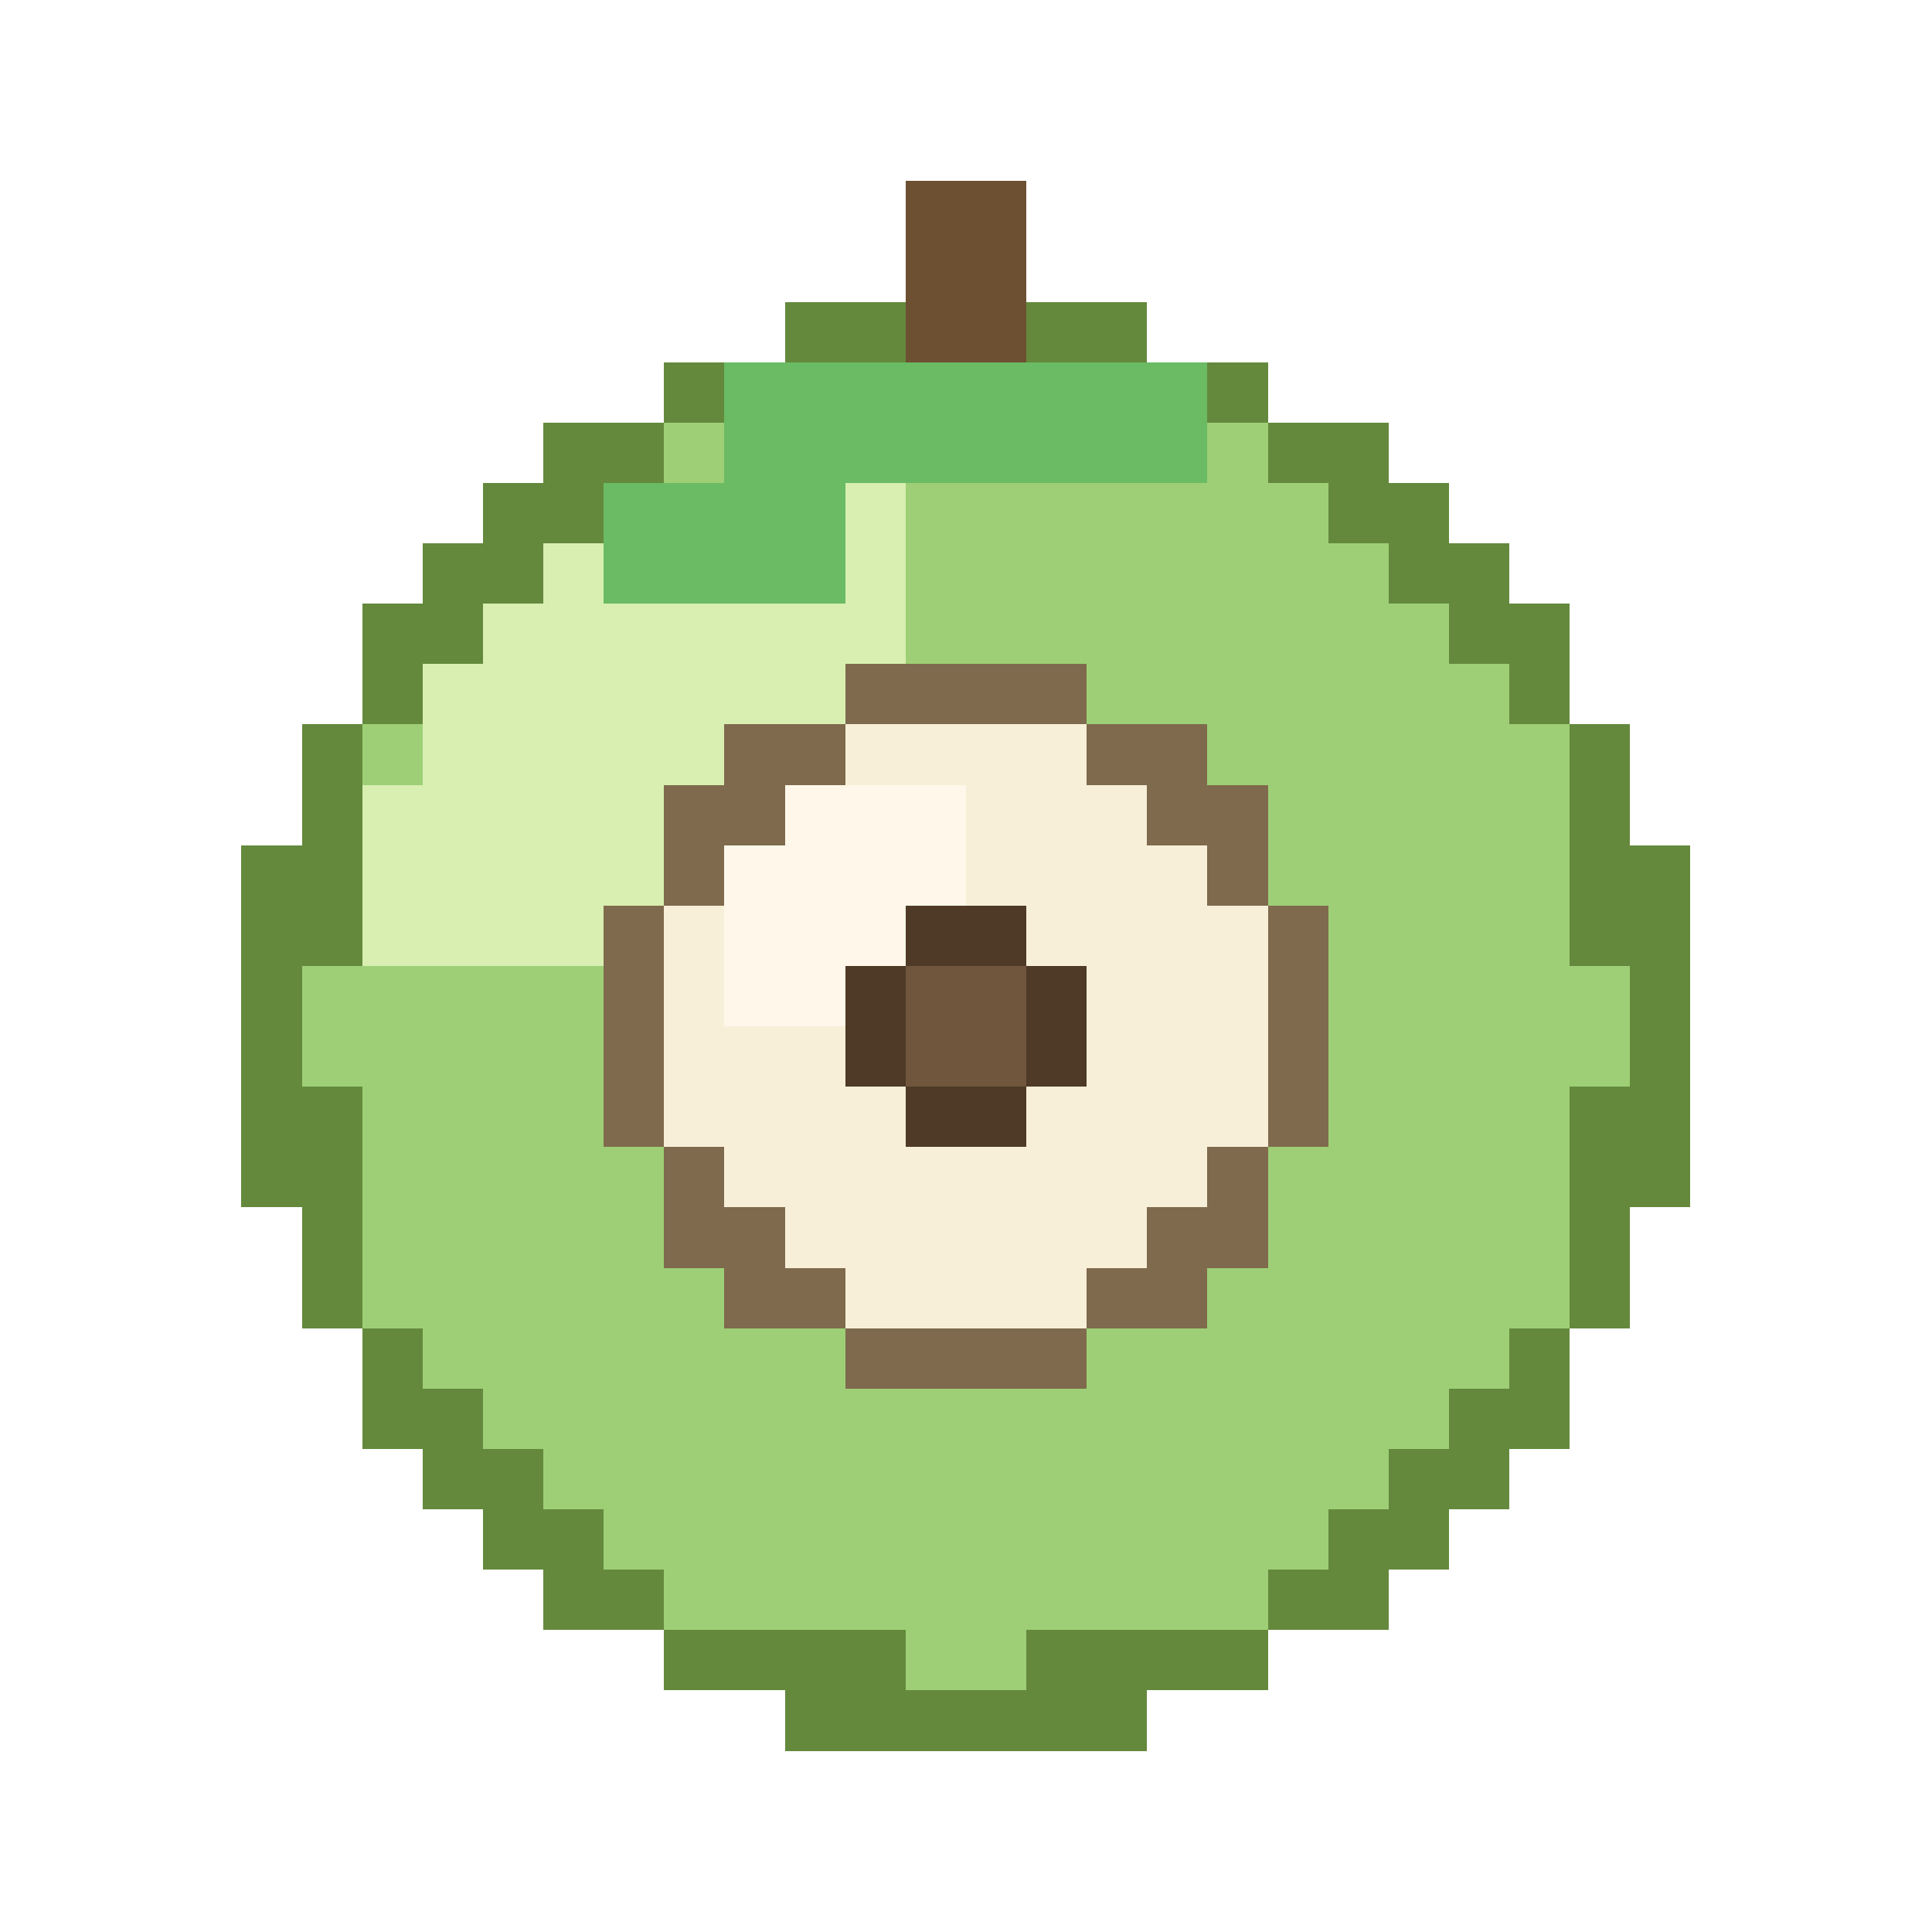
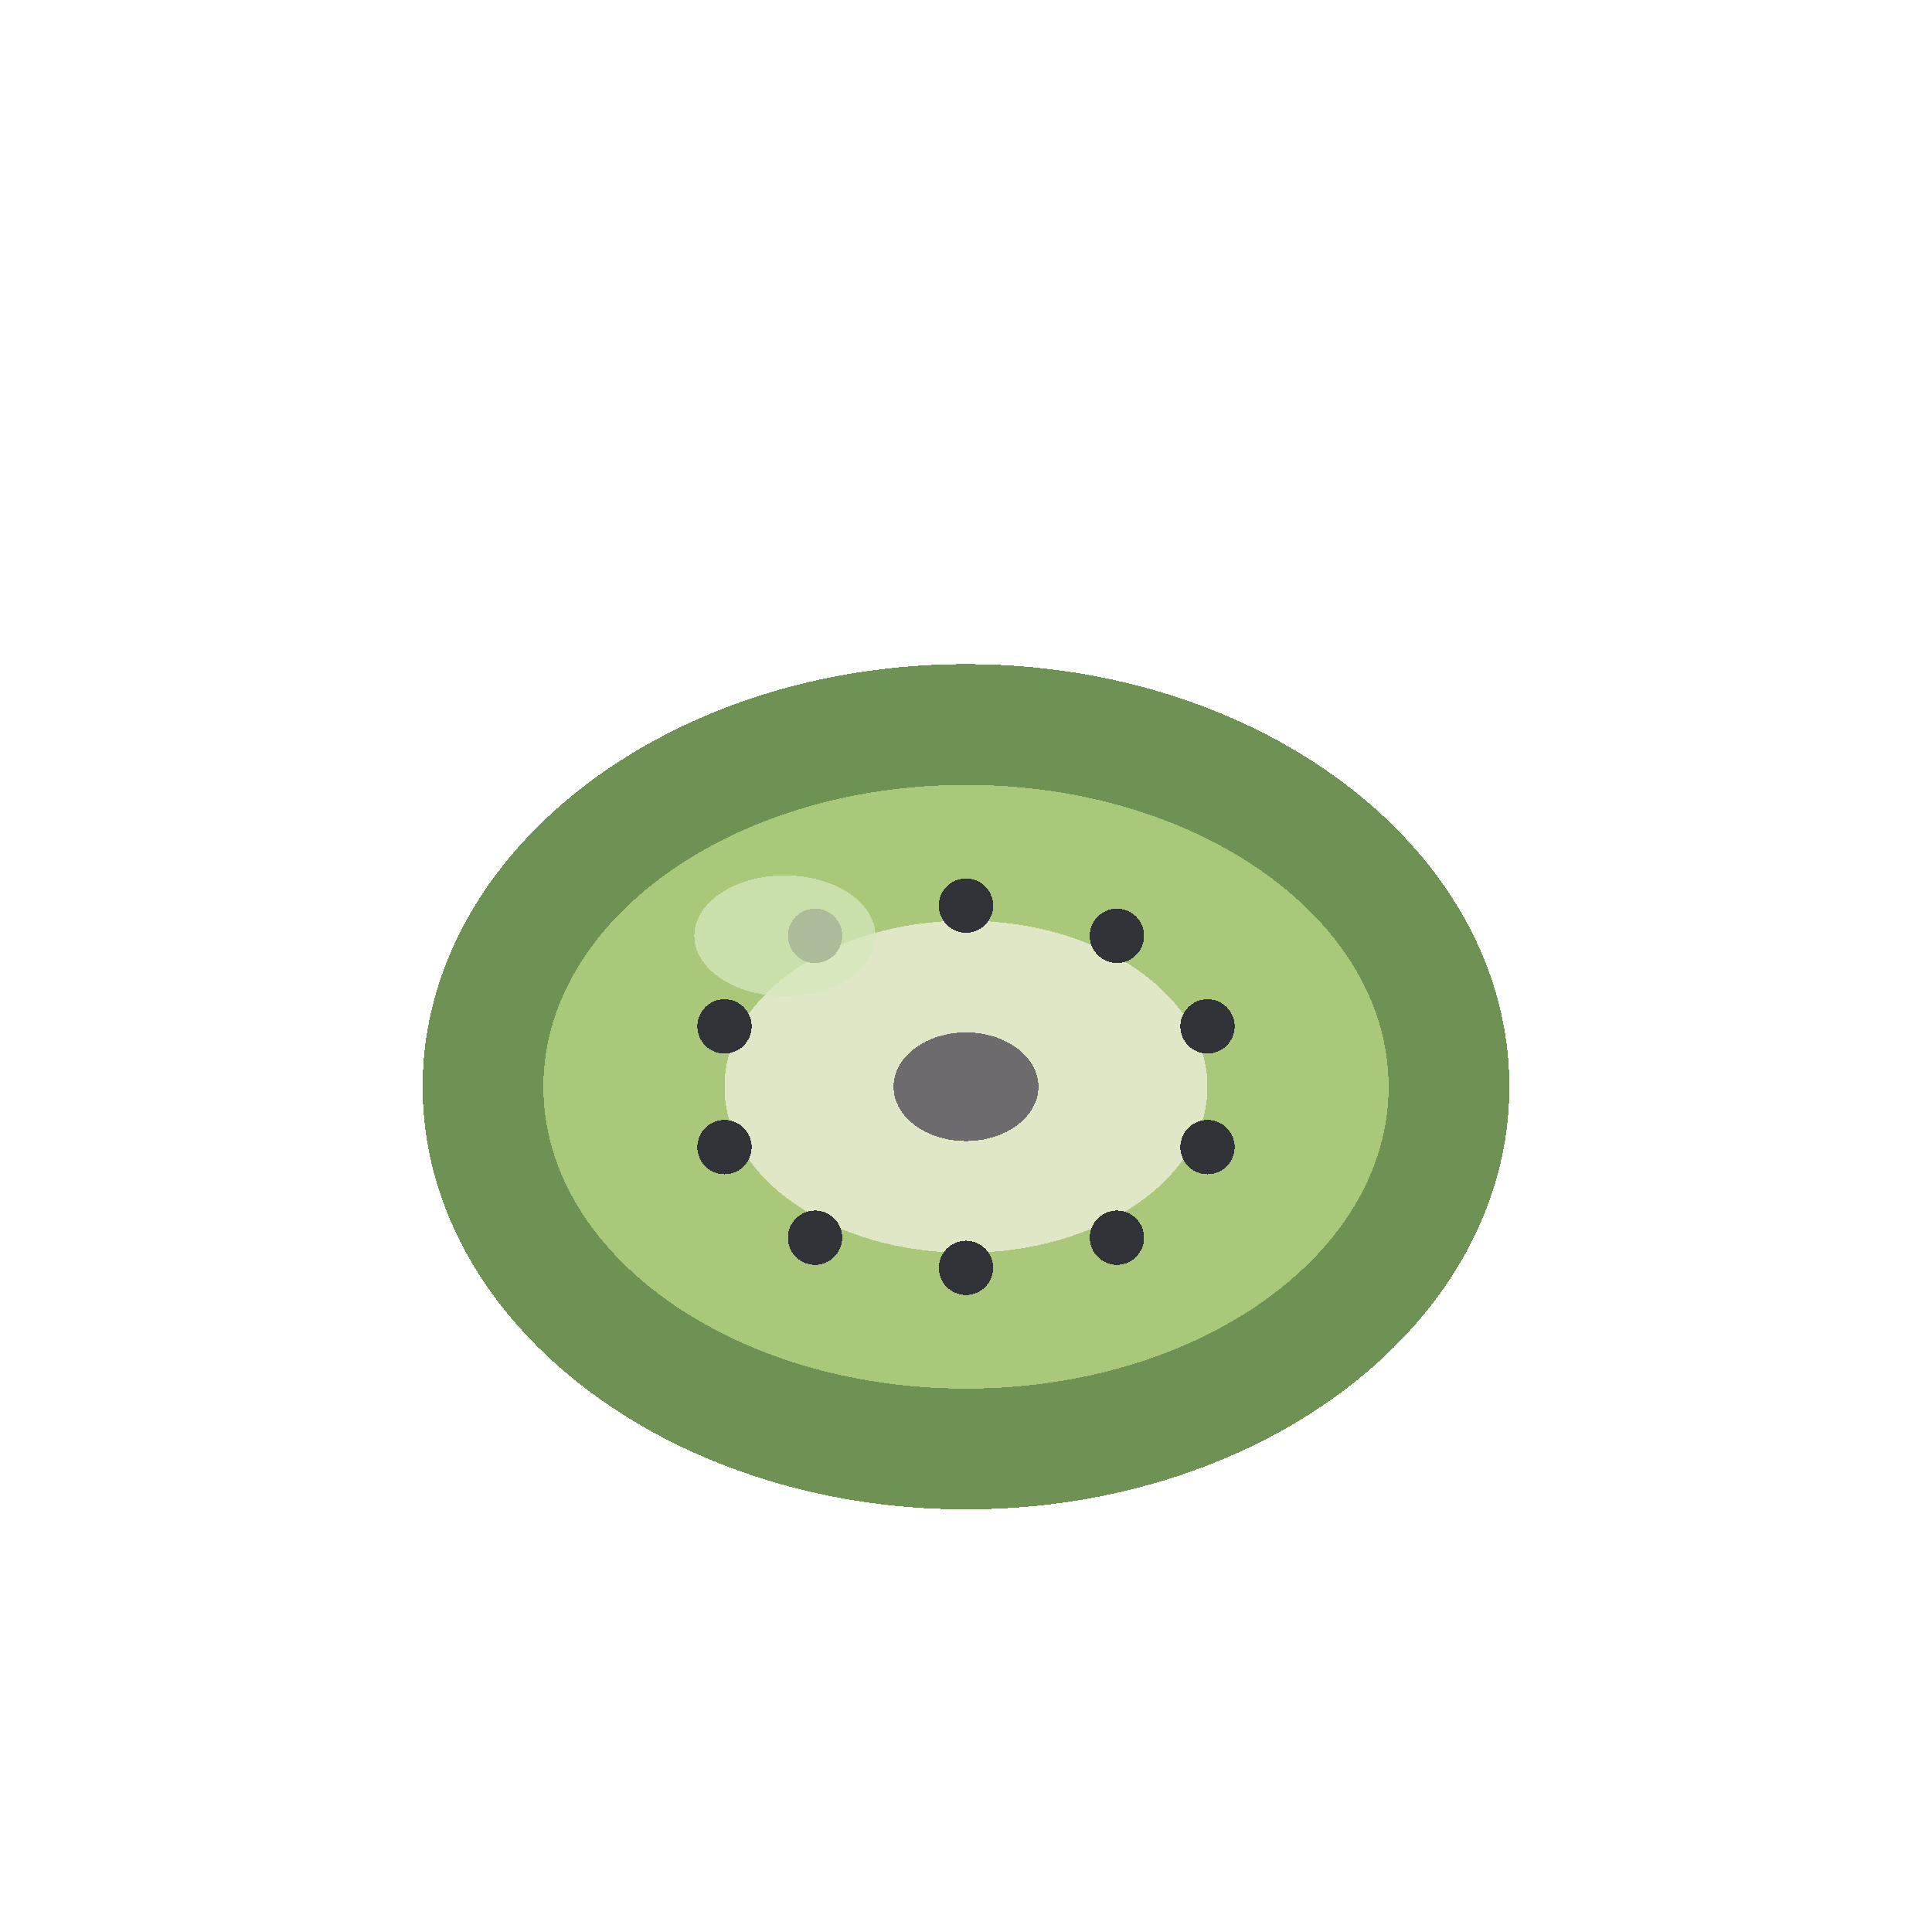
- <svg xmlns="http://www.w3.org/2000/svg" viewBox="0 0 64 64" shape-rendering="crispEdges" role="img">
-   <rect x="0" y="0" width="64" height="64" fill="transparent" />
-   <rect x="26" y="10" width="2" height="2" fill="#64893c" />
-   <rect x="28" y="10" width="2" height="2" fill="#64893c" />
-   <rect x="30" y="10" width="2" height="2" fill="#64893c" />
-   <rect x="32" y="10" width="2" height="2" fill="#64893c" />
-   <rect x="34" y="10" width="2" height="2" fill="#64893c" />
-   <rect x="36" y="10" width="2" height="2" fill="#64893c" />
-   <rect x="22" y="12" width="2" height="2" fill="#64893c" />
-   <rect x="24" y="12" width="2" height="2" fill="#64893c" />
-   <rect x="26" y="12" width="2" height="2" fill="#64893c" />
-   <rect x="28" y="12" width="2" height="2" fill="#64893c" />
-   <rect x="30" y="12" width="2" height="2" fill="#9ecf76" />
-   <rect x="32" y="12" width="2" height="2" fill="#9ecf76" />
-   <rect x="34" y="12" width="2" height="2" fill="#64893c" />
-   <rect x="36" y="12" width="2" height="2" fill="#64893c" />
-   <rect x="38" y="12" width="2" height="2" fill="#64893c" />
-   <rect x="40" y="12" width="2" height="2" fill="#64893c" />
-   <rect x="18" y="14" width="2" height="2" fill="#64893c" />
-   <rect x="20" y="14" width="2" height="2" fill="#64893c" />
-   <rect x="22" y="14" width="2" height="2" fill="#9ecf76" />
-   <rect x="24" y="14" width="2" height="2" fill="#d8efb1" />
-   <rect x="26" y="14" width="2" height="2" fill="#d8efb1" />
-   <rect x="28" y="14" width="2" height="2" fill="#d8efb1" />
-   <rect x="30" y="14" width="2" height="2" fill="#9ecf76" />
-   <rect x="32" y="14" width="2" height="2" fill="#9ecf76" />
-   <rect x="34" y="14" width="2" height="2" fill="#9ecf76" />
-   <rect x="36" y="14" width="2" height="2" fill="#9ecf76" />
-   <rect x="38" y="14" width="2" height="2" fill="#9ecf76" />
-   <rect x="40" y="14" width="2" height="2" fill="#9ecf76" />
-   <rect x="42" y="14" width="2" height="2" fill="#64893c" />
-   <rect x="44" y="14" width="2" height="2" fill="#64893c" />
-   <rect x="16" y="16" width="2" height="2" fill="#64893c" />
-   <rect x="18" y="16" width="2" height="2" fill="#64893c" />
-   <rect x="20" y="16" width="2" height="2" fill="#d8efb1" />
-   <rect x="22" y="16" width="2" height="2" fill="#d8efb1" />
-   <rect x="24" y="16" width="2" height="2" fill="#d8efb1" />
-   <rect x="26" y="16" width="2" height="2" fill="#d8efb1" />
-   <rect x="28" y="16" width="2" height="2" fill="#d8efb1" />
-   <rect x="30" y="16" width="2" height="2" fill="#9ecf76" />
-   <rect x="32" y="16" width="2" height="2" fill="#9ecf76" />
-   <rect x="34" y="16" width="2" height="2" fill="#9ecf76" />
-   <rect x="36" y="16" width="2" height="2" fill="#9ecf76" />
-   <rect x="38" y="16" width="2" height="2" fill="#9ecf76" />
-   <rect x="40" y="16" width="2" height="2" fill="#9ecf76" />
-   <rect x="42" y="16" width="2" height="2" fill="#9ecf76" />
-   <rect x="44" y="16" width="2" height="2" fill="#64893c" />
-   <rect x="46" y="16" width="2" height="2" fill="#64893c" />
-   <rect x="14" y="18" width="2" height="2" fill="#64893c" />
-   <rect x="16" y="18" width="2" height="2" fill="#64893c" />
-   <rect x="18" y="18" width="2" height="2" fill="#d8efb1" />
-   <rect x="20" y="18" width="2" height="2" fill="#d8efb1" />
-   <rect x="22" y="18" width="2" height="2" fill="#d8efb1" />
-   <rect x="24" y="18" width="2" height="2" fill="#d8efb1" />
-   <rect x="26" y="18" width="2" height="2" fill="#d8efb1" />
-   <rect x="28" y="18" width="2" height="2" fill="#d8efb1" />
-   <rect x="30" y="18" width="2" height="2" fill="#9ecf76" />
-   <rect x="32" y="18" width="2" height="2" fill="#9ecf76" />
-   <rect x="34" y="18" width="2" height="2" fill="#9ecf76" />
-   <rect x="36" y="18" width="2" height="2" fill="#9ecf76" />
-   <rect x="38" y="18" width="2" height="2" fill="#9ecf76" />
-   <rect x="40" y="18" width="2" height="2" fill="#9ecf76" />
-   <rect x="42" y="18" width="2" height="2" fill="#9ecf76" />
-   <rect x="44" y="18" width="2" height="2" fill="#9ecf76" />
-   <rect x="46" y="18" width="2" height="2" fill="#64893c" />
-   <rect x="48" y="18" width="2" height="2" fill="#64893c" />
-   <rect x="12" y="20" width="2" height="2" fill="#64893c" />
-   <rect x="14" y="20" width="2" height="2" fill="#64893c" />
-   <rect x="16" y="20" width="2" height="2" fill="#d8efb1" />
-   <rect x="18" y="20" width="2" height="2" fill="#d8efb1" />
-   <rect x="20" y="20" width="2" height="2" fill="#d8efb1" />
-   <rect x="22" y="20" width="2" height="2" fill="#d8efb1" />
-   <rect x="24" y="20" width="2" height="2" fill="#d8efb1" />
-   <rect x="26" y="20" width="2" height="2" fill="#d8efb1" />
-   <rect x="28" y="20" width="2" height="2" fill="#d8efb1" />
-   <rect x="30" y="20" width="2" height="2" fill="#9ecf76" />
-   <rect x="32" y="20" width="2" height="2" fill="#9ecf76" />
-   <rect x="34" y="20" width="2" height="2" fill="#9ecf76" />
-   <rect x="36" y="20" width="2" height="2" fill="#9ecf76" />
-   <rect x="38" y="20" width="2" height="2" fill="#9ecf76" />
-   <rect x="40" y="20" width="2" height="2" fill="#9ecf76" />
-   <rect x="42" y="20" width="2" height="2" fill="#9ecf76" />
-   <rect x="44" y="20" width="2" height="2" fill="#9ecf76" />
-   <rect x="46" y="20" width="2" height="2" fill="#9ecf76" />
-   <rect x="48" y="20" width="2" height="2" fill="#64893c" />
-   <rect x="50" y="20" width="2" height="2" fill="#64893c" />
-   <rect x="12" y="22" width="2" height="2" fill="#64893c" />
-   <rect x="14" y="22" width="2" height="2" fill="#d8efb1" />
-   <rect x="16" y="22" width="2" height="2" fill="#d8efb1" />
-   <rect x="18" y="22" width="2" height="2" fill="#d8efb1" />
-   <rect x="20" y="22" width="2" height="2" fill="#d8efb1" />
-   <rect x="22" y="22" width="2" height="2" fill="#d8efb1" />
-   <rect x="24" y="22" width="2" height="2" fill="#d8efb1" />
-   <rect x="26" y="22" width="2" height="2" fill="#d8efb1" />
-   <rect x="28" y="22" width="2" height="2" fill="#d8efb1" />
-   <rect x="30" y="22" width="2" height="2" fill="#9ecf76" />
-   <rect x="32" y="22" width="2" height="2" fill="#9ecf76" />
-   <rect x="34" y="22" width="2" height="2" fill="#9ecf76" />
-   <rect x="36" y="22" width="2" height="2" fill="#9ecf76" />
-   <rect x="38" y="22" width="2" height="2" fill="#9ecf76" />
-   <rect x="40" y="22" width="2" height="2" fill="#9ecf76" />
-   <rect x="42" y="22" width="2" height="2" fill="#9ecf76" />
-   <rect x="44" y="22" width="2" height="2" fill="#9ecf76" />
-   <rect x="46" y="22" width="2" height="2" fill="#9ecf76" />
-   <rect x="48" y="22" width="2" height="2" fill="#9ecf76" />
-   <rect x="50" y="22" width="2" height="2" fill="#64893c" />
-   <rect x="10" y="24" width="2" height="2" fill="#64893c" />
-   <rect x="12" y="24" width="2" height="2" fill="#9ecf76" />
-   <rect x="14" y="24" width="2" height="2" fill="#d8efb1" />
-   <rect x="16" y="24" width="2" height="2" fill="#d8efb1" />
-   <rect x="18" y="24" width="2" height="2" fill="#d8efb1" />
-   <rect x="20" y="24" width="2" height="2" fill="#d8efb1" />
-   <rect x="22" y="24" width="2" height="2" fill="#d8efb1" />
-   <rect x="24" y="24" width="2" height="2" fill="#d8efb1" />
-   <rect x="26" y="24" width="2" height="2" fill="#d8efb1" />
-   <rect x="28" y="24" width="2" height="2" fill="#d8efb1" />
-   <rect x="30" y="24" width="2" height="2" fill="#9ecf76" />
-   <rect x="32" y="24" width="2" height="2" fill="#9ecf76" />
-   <rect x="34" y="24" width="2" height="2" fill="#9ecf76" />
-   <rect x="36" y="24" width="2" height="2" fill="#9ecf76" />
-   <rect x="38" y="24" width="2" height="2" fill="#9ecf76" />
-   <rect x="40" y="24" width="2" height="2" fill="#9ecf76" />
-   <rect x="42" y="24" width="2" height="2" fill="#9ecf76" />
-   <rect x="44" y="24" width="2" height="2" fill="#9ecf76" />
-   <rect x="46" y="24" width="2" height="2" fill="#9ecf76" />
-   <rect x="48" y="24" width="2" height="2" fill="#9ecf76" />
-   <rect x="50" y="24" width="2" height="2" fill="#9ecf76" />
-   <rect x="52" y="24" width="2" height="2" fill="#64893c" />
-   <rect x="10" y="26" width="2" height="2" fill="#64893c" />
-   <rect x="12" y="26" width="2" height="2" fill="#d8efb1" />
-   <rect x="14" y="26" width="2" height="2" fill="#d8efb1" />
-   <rect x="16" y="26" width="2" height="2" fill="#d8efb1" />
-   <rect x="18" y="26" width="2" height="2" fill="#d8efb1" />
-   <rect x="20" y="26" width="2" height="2" fill="#d8efb1" />
-   <rect x="22" y="26" width="2" height="2" fill="#d8efb1" />
-   <rect x="24" y="26" width="2" height="2" fill="#d8efb1" />
-   <rect x="26" y="26" width="2" height="2" fill="#d8efb1" />
-   <rect x="28" y="26" width="2" height="2" fill="#d8efb1" />
-   <rect x="30" y="26" width="2" height="2" fill="#9ecf76" />
-   <rect x="32" y="26" width="2" height="2" fill="#9ecf76" />
-   <rect x="34" y="26" width="2" height="2" fill="#9ecf76" />
-   <rect x="36" y="26" width="2" height="2" fill="#9ecf76" />
-   <rect x="38" y="26" width="2" height="2" fill="#9ecf76" />
-   <rect x="40" y="26" width="2" height="2" fill="#9ecf76" />
-   <rect x="42" y="26" width="2" height="2" fill="#9ecf76" />
-   <rect x="44" y="26" width="2" height="2" fill="#9ecf76" />
-   <rect x="46" y="26" width="2" height="2" fill="#9ecf76" />
-   <rect x="48" y="26" width="2" height="2" fill="#9ecf76" />
-   <rect x="50" y="26" width="2" height="2" fill="#9ecf76" />
-   <rect x="52" y="26" width="2" height="2" fill="#64893c" />
-   <rect x="8" y="28" width="2" height="2" fill="#64893c" />
-   <rect x="10" y="28" width="2" height="2" fill="#64893c" />
-   <rect x="12" y="28" width="2" height="2" fill="#d8efb1" />
-   <rect x="14" y="28" width="2" height="2" fill="#d8efb1" />
-   <rect x="16" y="28" width="2" height="2" fill="#d8efb1" />
-   <rect x="18" y="28" width="2" height="2" fill="#d8efb1" />
-   <rect x="20" y="28" width="2" height="2" fill="#d8efb1" />
-   <rect x="22" y="28" width="2" height="2" fill="#d8efb1" />
-   <rect x="24" y="28" width="2" height="2" fill="#d8efb1" />
-   <rect x="26" y="28" width="2" height="2" fill="#d8efb1" />
-   <rect x="28" y="28" width="2" height="2" fill="#d8efb1" />
-   <rect x="30" y="28" width="2" height="2" fill="#9ecf76" />
-   <rect x="32" y="28" width="2" height="2" fill="#9ecf76" />
-   <rect x="34" y="28" width="2" height="2" fill="#9ecf76" />
-   <rect x="36" y="28" width="2" height="2" fill="#9ecf76" />
-   <rect x="38" y="28" width="2" height="2" fill="#9ecf76" />
-   <rect x="40" y="28" width="2" height="2" fill="#9ecf76" />
-   <rect x="42" y="28" width="2" height="2" fill="#9ecf76" />
-   <rect x="44" y="28" width="2" height="2" fill="#9ecf76" />
-   <rect x="46" y="28" width="2" height="2" fill="#9ecf76" />
-   <rect x="48" y="28" width="2" height="2" fill="#9ecf76" />
-   <rect x="50" y="28" width="2" height="2" fill="#9ecf76" />
-   <rect x="52" y="28" width="2" height="2" fill="#64893c" />
-   <rect x="54" y="28" width="2" height="2" fill="#64893c" />
-   <rect x="8" y="30" width="2" height="2" fill="#64893c" />
-   <rect x="10" y="30" width="2" height="2" fill="#64893c" />
-   <rect x="12" y="30" width="2" height="2" fill="#d8efb1" />
-   <rect x="14" y="30" width="2" height="2" fill="#d8efb1" />
-   <rect x="16" y="30" width="2" height="2" fill="#d8efb1" />
-   <rect x="18" y="30" width="2" height="2" fill="#d8efb1" />
-   <rect x="20" y="30" width="2" height="2" fill="#d8efb1" />
-   <rect x="22" y="30" width="2" height="2" fill="#d8efb1" />
-   <rect x="24" y="30" width="2" height="2" fill="#d8efb1" />
-   <rect x="26" y="30" width="2" height="2" fill="#d8efb1" />
-   <rect x="28" y="30" width="2" height="2" fill="#d8efb1" />
-   <rect x="30" y="30" width="2" height="2" fill="#9ecf76" />
-   <rect x="32" y="30" width="2" height="2" fill="#9ecf76" />
-   <rect x="34" y="30" width="2" height="2" fill="#9ecf76" />
-   <rect x="36" y="30" width="2" height="2" fill="#9ecf76" />
-   <rect x="38" y="30" width="2" height="2" fill="#9ecf76" />
-   <rect x="40" y="30" width="2" height="2" fill="#9ecf76" />
-   <rect x="42" y="30" width="2" height="2" fill="#9ecf76" />
-   <rect x="44" y="30" width="2" height="2" fill="#9ecf76" />
-   <rect x="46" y="30" width="2" height="2" fill="#9ecf76" />
-   <rect x="48" y="30" width="2" height="2" fill="#9ecf76" />
-   <rect x="50" y="30" width="2" height="2" fill="#9ecf76" />
-   <rect x="52" y="30" width="2" height="2" fill="#64893c" />
-   <rect x="54" y="30" width="2" height="2" fill="#64893c" />
-   <rect x="8" y="32" width="2" height="2" fill="#64893c" />
-   <rect x="10" y="32" width="2" height="2" fill="#9ecf76" />
-   <rect x="12" y="32" width="2" height="2" fill="#9ecf76" />
-   <rect x="14" y="32" width="2" height="2" fill="#9ecf76" />
-   <rect x="16" y="32" width="2" height="2" fill="#9ecf76" />
-   <rect x="18" y="32" width="2" height="2" fill="#9ecf76" />
-   <rect x="20" y="32" width="2" height="2" fill="#9ecf76" />
-   <rect x="22" y="32" width="2" height="2" fill="#9ecf76" />
-   <rect x="24" y="32" width="2" height="2" fill="#9ecf76" />
-   <rect x="26" y="32" width="2" height="2" fill="#9ecf76" />
-   <rect x="28" y="32" width="2" height="2" fill="#9ecf76" />
-   <rect x="30" y="32" width="2" height="2" fill="#9ecf76" />
-   <rect x="32" y="32" width="2" height="2" fill="#9ecf76" />
-   <rect x="34" y="32" width="2" height="2" fill="#9ecf76" />
-   <rect x="36" y="32" width="2" height="2" fill="#9ecf76" />
-   <rect x="38" y="32" width="2" height="2" fill="#9ecf76" />
-   <rect x="40" y="32" width="2" height="2" fill="#9ecf76" />
-   <rect x="42" y="32" width="2" height="2" fill="#9ecf76" />
-   <rect x="44" y="32" width="2" height="2" fill="#9ecf76" />
-   <rect x="46" y="32" width="2" height="2" fill="#9ecf76" />
-   <rect x="48" y="32" width="2" height="2" fill="#9ecf76" />
-   <rect x="50" y="32" width="2" height="2" fill="#9ecf76" />
-   <rect x="52" y="32" width="2" height="2" fill="#9ecf76" />
-   <rect x="54" y="32" width="2" height="2" fill="#64893c" />
-   <rect x="8" y="34" width="2" height="2" fill="#64893c" />
-   <rect x="10" y="34" width="2" height="2" fill="#9ecf76" />
-   <rect x="12" y="34" width="2" height="2" fill="#9ecf76" />
-   <rect x="14" y="34" width="2" height="2" fill="#9ecf76" />
-   <rect x="16" y="34" width="2" height="2" fill="#9ecf76" />
-   <rect x="18" y="34" width="2" height="2" fill="#9ecf76" />
-   <rect x="20" y="34" width="2" height="2" fill="#9ecf76" />
-   <rect x="22" y="34" width="2" height="2" fill="#9ecf76" />
-   <rect x="24" y="34" width="2" height="2" fill="#9ecf76" />
-   <rect x="26" y="34" width="2" height="2" fill="#9ecf76" />
-   <rect x="28" y="34" width="2" height="2" fill="#9ecf76" />
-   <rect x="30" y="34" width="2" height="2" fill="#9ecf76" />
-   <rect x="32" y="34" width="2" height="2" fill="#9ecf76" />
-   <rect x="34" y="34" width="2" height="2" fill="#9ecf76" />
-   <rect x="36" y="34" width="2" height="2" fill="#9ecf76" />
-   <rect x="38" y="34" width="2" height="2" fill="#9ecf76" />
-   <rect x="40" y="34" width="2" height="2" fill="#9ecf76" />
-   <rect x="42" y="34" width="2" height="2" fill="#9ecf76" />
-   <rect x="44" y="34" width="2" height="2" fill="#9ecf76" />
-   <rect x="46" y="34" width="2" height="2" fill="#9ecf76" />
-   <rect x="48" y="34" width="2" height="2" fill="#9ecf76" />
-   <rect x="50" y="34" width="2" height="2" fill="#9ecf76" />
-   <rect x="52" y="34" width="2" height="2" fill="#9ecf76" />
-   <rect x="54" y="34" width="2" height="2" fill="#64893c" />
-   <rect x="8" y="36" width="2" height="2" fill="#64893c" />
-   <rect x="10" y="36" width="2" height="2" fill="#64893c" />
-   <rect x="12" y="36" width="2" height="2" fill="#9ecf76" />
-   <rect x="14" y="36" width="2" height="2" fill="#9ecf76" />
-   <rect x="16" y="36" width="2" height="2" fill="#9ecf76" />
-   <rect x="18" y="36" width="2" height="2" fill="#9ecf76" />
-   <rect x="20" y="36" width="2" height="2" fill="#9ecf76" />
-   <rect x="22" y="36" width="2" height="2" fill="#9ecf76" />
-   <rect x="24" y="36" width="2" height="2" fill="#9ecf76" />
-   <rect x="26" y="36" width="2" height="2" fill="#9ecf76" />
-   <rect x="28" y="36" width="2" height="2" fill="#9ecf76" />
-   <rect x="30" y="36" width="2" height="2" fill="#9ecf76" />
-   <rect x="32" y="36" width="2" height="2" fill="#9ecf76" />
-   <rect x="34" y="36" width="2" height="2" fill="#9ecf76" />
-   <rect x="36" y="36" width="2" height="2" fill="#9ecf76" />
-   <rect x="38" y="36" width="2" height="2" fill="#9ecf76" />
-   <rect x="40" y="36" width="2" height="2" fill="#9ecf76" />
-   <rect x="42" y="36" width="2" height="2" fill="#9ecf76" />
-   <rect x="44" y="36" width="2" height="2" fill="#9ecf76" />
-   <rect x="46" y="36" width="2" height="2" fill="#9ecf76" />
-   <rect x="48" y="36" width="2" height="2" fill="#9ecf76" />
-   <rect x="50" y="36" width="2" height="2" fill="#9ecf76" />
-   <rect x="52" y="36" width="2" height="2" fill="#64893c" />
-   <rect x="54" y="36" width="2" height="2" fill="#64893c" />
-   <rect x="8" y="38" width="2" height="2" fill="#64893c" />
-   <rect x="10" y="38" width="2" height="2" fill="#64893c" />
-   <rect x="12" y="38" width="2" height="2" fill="#9ecf76" />
-   <rect x="14" y="38" width="2" height="2" fill="#9ecf76" />
-   <rect x="16" y="38" width="2" height="2" fill="#9ecf76" />
-   <rect x="18" y="38" width="2" height="2" fill="#9ecf76" />
-   <rect x="20" y="38" width="2" height="2" fill="#9ecf76" />
-   <rect x="22" y="38" width="2" height="2" fill="#9ecf76" />
-   <rect x="24" y="38" width="2" height="2" fill="#9ecf76" />
-   <rect x="26" y="38" width="2" height="2" fill="#9ecf76" />
-   <rect x="28" y="38" width="2" height="2" fill="#9ecf76" />
-   <rect x="30" y="38" width="2" height="2" fill="#9ecf76" />
-   <rect x="32" y="38" width="2" height="2" fill="#9ecf76" />
-   <rect x="34" y="38" width="2" height="2" fill="#9ecf76" />
-   <rect x="36" y="38" width="2" height="2" fill="#9ecf76" />
-   <rect x="38" y="38" width="2" height="2" fill="#9ecf76" />
-   <rect x="40" y="38" width="2" height="2" fill="#9ecf76" />
-   <rect x="42" y="38" width="2" height="2" fill="#9ecf76" />
-   <rect x="44" y="38" width="2" height="2" fill="#9ecf76" />
-   <rect x="46" y="38" width="2" height="2" fill="#9ecf76" />
-   <rect x="48" y="38" width="2" height="2" fill="#9ecf76" />
-   <rect x="50" y="38" width="2" height="2" fill="#9ecf76" />
-   <rect x="52" y="38" width="2" height="2" fill="#64893c" />
-   <rect x="54" y="38" width="2" height="2" fill="#64893c" />
-   <rect x="10" y="40" width="2" height="2" fill="#64893c" />
-   <rect x="12" y="40" width="2" height="2" fill="#9ecf76" />
-   <rect x="14" y="40" width="2" height="2" fill="#9ecf76" />
-   <rect x="16" y="40" width="2" height="2" fill="#9ecf76" />
-   <rect x="18" y="40" width="2" height="2" fill="#9ecf76" />
-   <rect x="20" y="40" width="2" height="2" fill="#9ecf76" />
-   <rect x="22" y="40" width="2" height="2" fill="#9ecf76" />
-   <rect x="24" y="40" width="2" height="2" fill="#9ecf76" />
-   <rect x="26" y="40" width="2" height="2" fill="#9ecf76" />
-   <rect x="28" y="40" width="2" height="2" fill="#9ecf76" />
-   <rect x="30" y="40" width="2" height="2" fill="#9ecf76" />
-   <rect x="32" y="40" width="2" height="2" fill="#9ecf76" />
-   <rect x="34" y="40" width="2" height="2" fill="#9ecf76" />
-   <rect x="36" y="40" width="2" height="2" fill="#9ecf76" />
-   <rect x="38" y="40" width="2" height="2" fill="#9ecf76" />
-   <rect x="40" y="40" width="2" height="2" fill="#9ecf76" />
-   <rect x="42" y="40" width="2" height="2" fill="#9ecf76" />
-   <rect x="44" y="40" width="2" height="2" fill="#9ecf76" />
-   <rect x="46" y="40" width="2" height="2" fill="#9ecf76" />
-   <rect x="48" y="40" width="2" height="2" fill="#9ecf76" />
-   <rect x="50" y="40" width="2" height="2" fill="#9ecf76" />
-   <rect x="52" y="40" width="2" height="2" fill="#64893c" />
-   <rect x="10" y="42" width="2" height="2" fill="#64893c" />
-   <rect x="12" y="42" width="2" height="2" fill="#9ecf76" />
-   <rect x="14" y="42" width="2" height="2" fill="#9ecf76" />
-   <rect x="16" y="42" width="2" height="2" fill="#9ecf76" />
-   <rect x="18" y="42" width="2" height="2" fill="#9ecf76" />
-   <rect x="20" y="42" width="2" height="2" fill="#9ecf76" />
-   <rect x="22" y="42" width="2" height="2" fill="#9ecf76" />
-   <rect x="24" y="42" width="2" height="2" fill="#9ecf76" />
-   <rect x="26" y="42" width="2" height="2" fill="#9ecf76" />
-   <rect x="28" y="42" width="2" height="2" fill="#9ecf76" />
-   <rect x="30" y="42" width="2" height="2" fill="#9ecf76" />
-   <rect x="32" y="42" width="2" height="2" fill="#9ecf76" />
-   <rect x="34" y="42" width="2" height="2" fill="#9ecf76" />
-   <rect x="36" y="42" width="2" height="2" fill="#9ecf76" />
-   <rect x="38" y="42" width="2" height="2" fill="#9ecf76" />
-   <rect x="40" y="42" width="2" height="2" fill="#9ecf76" />
-   <rect x="42" y="42" width="2" height="2" fill="#9ecf76" />
-   <rect x="44" y="42" width="2" height="2" fill="#9ecf76" />
-   <rect x="46" y="42" width="2" height="2" fill="#9ecf76" />
-   <rect x="48" y="42" width="2" height="2" fill="#9ecf76" />
-   <rect x="50" y="42" width="2" height="2" fill="#9ecf76" />
-   <rect x="52" y="42" width="2" height="2" fill="#64893c" />
-   <rect x="12" y="44" width="2" height="2" fill="#64893c" />
-   <rect x="14" y="44" width="2" height="2" fill="#9ecf76" />
-   <rect x="16" y="44" width="2" height="2" fill="#9ecf76" />
-   <rect x="18" y="44" width="2" height="2" fill="#9ecf76" />
-   <rect x="20" y="44" width="2" height="2" fill="#9ecf76" />
-   <rect x="22" y="44" width="2" height="2" fill="#9ecf76" />
-   <rect x="24" y="44" width="2" height="2" fill="#9ecf76" />
-   <rect x="26" y="44" width="2" height="2" fill="#9ecf76" />
-   <rect x="28" y="44" width="2" height="2" fill="#9ecf76" />
-   <rect x="30" y="44" width="2" height="2" fill="#9ecf76" />
-   <rect x="32" y="44" width="2" height="2" fill="#9ecf76" />
-   <rect x="34" y="44" width="2" height="2" fill="#9ecf76" />
-   <rect x="36" y="44" width="2" height="2" fill="#9ecf76" />
-   <rect x="38" y="44" width="2" height="2" fill="#9ecf76" />
-   <rect x="40" y="44" width="2" height="2" fill="#9ecf76" />
-   <rect x="42" y="44" width="2" height="2" fill="#9ecf76" />
-   <rect x="44" y="44" width="2" height="2" fill="#9ecf76" />
-   <rect x="46" y="44" width="2" height="2" fill="#9ecf76" />
-   <rect x="48" y="44" width="2" height="2" fill="#9ecf76" />
-   <rect x="50" y="44" width="2" height="2" fill="#64893c" />
-   <rect x="12" y="46" width="2" height="2" fill="#64893c" />
-   <rect x="14" y="46" width="2" height="2" fill="#64893c" />
-   <rect x="16" y="46" width="2" height="2" fill="#9ecf76" />
-   <rect x="18" y="46" width="2" height="2" fill="#9ecf76" />
-   <rect x="20" y="46" width="2" height="2" fill="#9ecf76" />
-   <rect x="22" y="46" width="2" height="2" fill="#9ecf76" />
-   <rect x="24" y="46" width="2" height="2" fill="#9ecf76" />
-   <rect x="26" y="46" width="2" height="2" fill="#9ecf76" />
-   <rect x="28" y="46" width="2" height="2" fill="#9ecf76" />
-   <rect x="30" y="46" width="2" height="2" fill="#9ecf76" />
-   <rect x="32" y="46" width="2" height="2" fill="#9ecf76" />
-   <rect x="34" y="46" width="2" height="2" fill="#9ecf76" />
-   <rect x="36" y="46" width="2" height="2" fill="#9ecf76" />
-   <rect x="38" y="46" width="2" height="2" fill="#9ecf76" />
-   <rect x="40" y="46" width="2" height="2" fill="#9ecf76" />
-   <rect x="42" y="46" width="2" height="2" fill="#9ecf76" />
-   <rect x="44" y="46" width="2" height="2" fill="#9ecf76" />
-   <rect x="46" y="46" width="2" height="2" fill="#9ecf76" />
-   <rect x="48" y="46" width="2" height="2" fill="#64893c" />
-   <rect x="50" y="46" width="2" height="2" fill="#64893c" />
-   <rect x="14" y="48" width="2" height="2" fill="#64893c" />
-   <rect x="16" y="48" width="2" height="2" fill="#64893c" />
-   <rect x="18" y="48" width="2" height="2" fill="#9ecf76" />
-   <rect x="20" y="48" width="2" height="2" fill="#9ecf76" />
-   <rect x="22" y="48" width="2" height="2" fill="#9ecf76" />
-   <rect x="24" y="48" width="2" height="2" fill="#9ecf76" />
-   <rect x="26" y="48" width="2" height="2" fill="#9ecf76" />
-   <rect x="28" y="48" width="2" height="2" fill="#9ecf76" />
-   <rect x="30" y="48" width="2" height="2" fill="#9ecf76" />
-   <rect x="32" y="48" width="2" height="2" fill="#9ecf76" />
-   <rect x="34" y="48" width="2" height="2" fill="#9ecf76" />
-   <rect x="36" y="48" width="2" height="2" fill="#9ecf76" />
-   <rect x="38" y="48" width="2" height="2" fill="#9ecf76" />
-   <rect x="40" y="48" width="2" height="2" fill="#9ecf76" />
-   <rect x="42" y="48" width="2" height="2" fill="#9ecf76" />
-   <rect x="44" y="48" width="2" height="2" fill="#9ecf76" />
-   <rect x="46" y="48" width="2" height="2" fill="#64893c" />
-   <rect x="48" y="48" width="2" height="2" fill="#64893c" />
-   <rect x="16" y="50" width="2" height="2" fill="#64893c" />
-   <rect x="18" y="50" width="2" height="2" fill="#64893c" />
-   <rect x="20" y="50" width="2" height="2" fill="#9ecf76" />
-   <rect x="22" y="50" width="2" height="2" fill="#9ecf76" />
-   <rect x="24" y="50" width="2" height="2" fill="#9ecf76" />
-   <rect x="26" y="50" width="2" height="2" fill="#9ecf76" />
-   <rect x="28" y="50" width="2" height="2" fill="#9ecf76" />
-   <rect x="30" y="50" width="2" height="2" fill="#9ecf76" />
-   <rect x="32" y="50" width="2" height="2" fill="#9ecf76" />
-   <rect x="34" y="50" width="2" height="2" fill="#9ecf76" />
-   <rect x="36" y="50" width="2" height="2" fill="#9ecf76" />
-   <rect x="38" y="50" width="2" height="2" fill="#9ecf76" />
-   <rect x="40" y="50" width="2" height="2" fill="#9ecf76" />
-   <rect x="42" y="50" width="2" height="2" fill="#9ecf76" />
-   <rect x="44" y="50" width="2" height="2" fill="#64893c" />
-   <rect x="46" y="50" width="2" height="2" fill="#64893c" />
-   <rect x="18" y="52" width="2" height="2" fill="#64893c" />
-   <rect x="20" y="52" width="2" height="2" fill="#64893c" />
-   <rect x="22" y="52" width="2" height="2" fill="#9ecf76" />
-   <rect x="24" y="52" width="2" height="2" fill="#9ecf76" />
-   <rect x="26" y="52" width="2" height="2" fill="#9ecf76" />
-   <rect x="28" y="52" width="2" height="2" fill="#9ecf76" />
-   <rect x="30" y="52" width="2" height="2" fill="#9ecf76" />
-   <rect x="32" y="52" width="2" height="2" fill="#9ecf76" />
-   <rect x="34" y="52" width="2" height="2" fill="#9ecf76" />
-   <rect x="36" y="52" width="2" height="2" fill="#9ecf76" />
-   <rect x="38" y="52" width="2" height="2" fill="#9ecf76" />
-   <rect x="40" y="52" width="2" height="2" fill="#9ecf76" />
-   <rect x="42" y="52" width="2" height="2" fill="#64893c" />
-   <rect x="44" y="52" width="2" height="2" fill="#64893c" />
-   <rect x="22" y="54" width="2" height="2" fill="#64893c" />
-   <rect x="24" y="54" width="2" height="2" fill="#64893c" />
-   <rect x="26" y="54" width="2" height="2" fill="#64893c" />
-   <rect x="28" y="54" width="2" height="2" fill="#64893c" />
-   <rect x="30" y="54" width="2" height="2" fill="#9ecf76" />
-   <rect x="32" y="54" width="2" height="2" fill="#9ecf76" />
-   <rect x="34" y="54" width="2" height="2" fill="#64893c" />
-   <rect x="36" y="54" width="2" height="2" fill="#64893c" />
-   <rect x="38" y="54" width="2" height="2" fill="#64893c" />
-   <rect x="40" y="54" width="2" height="2" fill="#64893c" />
-   <rect x="26" y="56" width="2" height="2" fill="#64893c" />
-   <rect x="28" y="56" width="2" height="2" fill="#64893c" />
-   <rect x="30" y="56" width="2" height="2" fill="#64893c" />
-   <rect x="32" y="56" width="2" height="2" fill="#64893c" />
-   <rect x="34" y="56" width="2" height="2" fill="#64893c" />
-   <rect x="36" y="56" width="2" height="2" fill="#64893c" />
-   <rect x="30" y="6" width="4" height="8" fill="#6d4f31" />
-   <rect x="24" y="12" width="8" height="4" fill="#6abb63" />
-   <rect x="32" y="12" width="8" height="4" fill="#6abb63" />
-   <rect x="20" y="16" width="8" height="4" fill="#6abb63" />
-   <rect x="28" y="22" width="2" height="2" fill="#7f6a4d" />
-   <rect x="30" y="22" width="2" height="2" fill="#7f6a4d" />
-   <rect x="32" y="22" width="2" height="2" fill="#7f6a4d" />
-   <rect x="34" y="22" width="2" height="2" fill="#7f6a4d" />
-   <rect x="24" y="24" width="2" height="2" fill="#7f6a4d" />
-   <rect x="26" y="24" width="2" height="2" fill="#7f6a4d" />
-   <rect x="28" y="24" width="2" height="2" fill="#f8efd8" />
-   <rect x="30" y="24" width="2" height="2" fill="#f8efd8" />
-   <rect x="32" y="24" width="2" height="2" fill="#f8efd8" />
-   <rect x="34" y="24" width="2" height="2" fill="#f8efd8" />
-   <rect x="36" y="24" width="2" height="2" fill="#7f6a4d" />
-   <rect x="38" y="24" width="2" height="2" fill="#7f6a4d" />
-   <rect x="22" y="26" width="2" height="2" fill="#7f6a4d" />
-   <rect x="24" y="26" width="2" height="2" fill="#7f6a4d" />
-   <rect x="26" y="26" width="2" height="2" fill="#fff8ea" />
-   <rect x="28" y="26" width="2" height="2" fill="#fff8ea" />
-   <rect x="30" y="26" width="2" height="2" fill="#fff8ea" />
-   <rect x="32" y="26" width="2" height="2" fill="#f8efd8" />
-   <rect x="34" y="26" width="2" height="2" fill="#f8efd8" />
-   <rect x="36" y="26" width="2" height="2" fill="#f8efd8" />
-   <rect x="38" y="26" width="2" height="2" fill="#7f6a4d" />
-   <rect x="40" y="26" width="2" height="2" fill="#7f6a4d" />
-   <rect x="22" y="28" width="2" height="2" fill="#7f6a4d" />
-   <rect x="24" y="28" width="2" height="2" fill="#fff8ea" />
-   <rect x="26" y="28" width="2" height="2" fill="#fff8ea" />
-   <rect x="28" y="28" width="2" height="2" fill="#fff8ea" />
-   <rect x="30" y="28" width="2" height="2" fill="#fff8ea" />
-   <rect x="32" y="28" width="2" height="2" fill="#f8efd8" />
-   <rect x="34" y="28" width="2" height="2" fill="#f8efd8" />
-   <rect x="36" y="28" width="2" height="2" fill="#f8efd8" />
-   <rect x="38" y="28" width="2" height="2" fill="#f8efd8" />
-   <rect x="40" y="28" width="2" height="2" fill="#7f6a4d" />
-   <rect x="20" y="30" width="2" height="2" fill="#7f6a4d" />
-   <rect x="22" y="30" width="2" height="2" fill="#f8efd8" />
-   <rect x="24" y="30" width="2" height="2" fill="#fff8ea" />
-   <rect x="26" y="30" width="2" height="2" fill="#fff8ea" />
-   <rect x="28" y="30" width="2" height="2" fill="#fff8ea" />
-   <rect x="30" y="30" width="2" height="2" fill="#fff8ea" />
-   <rect x="32" y="30" width="2" height="2" fill="#f8efd8" />
-   <rect x="34" y="30" width="2" height="2" fill="#f8efd8" />
-   <rect x="36" y="30" width="2" height="2" fill="#f8efd8" />
-   <rect x="38" y="30" width="2" height="2" fill="#f8efd8" />
-   <rect x="40" y="30" width="2" height="2" fill="#f8efd8" />
-   <rect x="42" y="30" width="2" height="2" fill="#7f6a4d" />
-   <rect x="20" y="32" width="2" height="2" fill="#7f6a4d" />
-   <rect x="22" y="32" width="2" height="2" fill="#f8efd8" />
-   <rect x="24" y="32" width="2" height="2" fill="#fff8ea" />
-   <rect x="26" y="32" width="2" height="2" fill="#fff8ea" />
-   <rect x="28" y="32" width="2" height="2" fill="#fff8ea" />
-   <rect x="30" y="32" width="2" height="2" fill="#fff8ea" />
-   <rect x="32" y="32" width="2" height="2" fill="#f8efd8" />
-   <rect x="34" y="32" width="2" height="2" fill="#f8efd8" />
-   <rect x="36" y="32" width="2" height="2" fill="#f8efd8" />
-   <rect x="38" y="32" width="2" height="2" fill="#f8efd8" />
-   <rect x="40" y="32" width="2" height="2" fill="#f8efd8" />
-   <rect x="42" y="32" width="2" height="2" fill="#7f6a4d" />
-   <rect x="20" y="34" width="2" height="2" fill="#7f6a4d" />
-   <rect x="22" y="34" width="2" height="2" fill="#f8efd8" />
-   <rect x="24" y="34" width="2" height="2" fill="#f8efd8" />
-   <rect x="26" y="34" width="2" height="2" fill="#f8efd8" />
-   <rect x="28" y="34" width="2" height="2" fill="#f8efd8" />
-   <rect x="30" y="34" width="2" height="2" fill="#f8efd8" />
-   <rect x="32" y="34" width="2" height="2" fill="#f8efd8" />
-   <rect x="34" y="34" width="2" height="2" fill="#f8efd8" />
-   <rect x="36" y="34" width="2" height="2" fill="#f8efd8" />
-   <rect x="38" y="34" width="2" height="2" fill="#f8efd8" />
-   <rect x="40" y="34" width="2" height="2" fill="#f8efd8" />
-   <rect x="42" y="34" width="2" height="2" fill="#7f6a4d" />
-   <rect x="20" y="36" width="2" height="2" fill="#7f6a4d" />
-   <rect x="22" y="36" width="2" height="2" fill="#f8efd8" />
-   <rect x="24" y="36" width="2" height="2" fill="#f8efd8" />
-   <rect x="26" y="36" width="2" height="2" fill="#f8efd8" />
-   <rect x="28" y="36" width="2" height="2" fill="#f8efd8" />
-   <rect x="30" y="36" width="2" height="2" fill="#f8efd8" />
-   <rect x="32" y="36" width="2" height="2" fill="#f8efd8" />
-   <rect x="34" y="36" width="2" height="2" fill="#f8efd8" />
-   <rect x="36" y="36" width="2" height="2" fill="#f8efd8" />
-   <rect x="38" y="36" width="2" height="2" fill="#f8efd8" />
-   <rect x="40" y="36" width="2" height="2" fill="#f8efd8" />
-   <rect x="42" y="36" width="2" height="2" fill="#7f6a4d" />
-   <rect x="22" y="38" width="2" height="2" fill="#7f6a4d" />
-   <rect x="24" y="38" width="2" height="2" fill="#f8efd8" />
-   <rect x="26" y="38" width="2" height="2" fill="#f8efd8" />
-   <rect x="28" y="38" width="2" height="2" fill="#f8efd8" />
-   <rect x="30" y="38" width="2" height="2" fill="#f8efd8" />
-   <rect x="32" y="38" width="2" height="2" fill="#f8efd8" />
-   <rect x="34" y="38" width="2" height="2" fill="#f8efd8" />
-   <rect x="36" y="38" width="2" height="2" fill="#f8efd8" />
-   <rect x="38" y="38" width="2" height="2" fill="#f8efd8" />
-   <rect x="40" y="38" width="2" height="2" fill="#7f6a4d" />
-   <rect x="22" y="40" width="2" height="2" fill="#7f6a4d" />
-   <rect x="24" y="40" width="2" height="2" fill="#7f6a4d" />
-   <rect x="26" y="40" width="2" height="2" fill="#f8efd8" />
-   <rect x="28" y="40" width="2" height="2" fill="#f8efd8" />
-   <rect x="30" y="40" width="2" height="2" fill="#f8efd8" />
-   <rect x="32" y="40" width="2" height="2" fill="#f8efd8" />
-   <rect x="34" y="40" width="2" height="2" fill="#f8efd8" />
-   <rect x="36" y="40" width="2" height="2" fill="#f8efd8" />
-   <rect x="38" y="40" width="2" height="2" fill="#7f6a4d" />
-   <rect x="40" y="40" width="2" height="2" fill="#7f6a4d" />
-   <rect x="24" y="42" width="2" height="2" fill="#7f6a4d" />
-   <rect x="26" y="42" width="2" height="2" fill="#7f6a4d" />
-   <rect x="28" y="42" width="2" height="2" fill="#f8efd8" />
-   <rect x="30" y="42" width="2" height="2" fill="#f8efd8" />
-   <rect x="32" y="42" width="2" height="2" fill="#f8efd8" />
-   <rect x="34" y="42" width="2" height="2" fill="#f8efd8" />
-   <rect x="36" y="42" width="2" height="2" fill="#7f6a4d" />
-   <rect x="38" y="42" width="2" height="2" fill="#7f6a4d" />
-   <rect x="28" y="44" width="2" height="2" fill="#7f6a4d" />
-   <rect x="30" y="44" width="2" height="2" fill="#7f6a4d" />
-   <rect x="32" y="44" width="2" height="2" fill="#7f6a4d" />
-   <rect x="34" y="44" width="2" height="2" fill="#7f6a4d" />
-   <rect x="30" y="30" width="2" height="2" fill="#4e3a26" />
-   <rect x="32" y="30" width="2" height="2" fill="#4e3a26" />
-   <rect x="28" y="32" width="2" height="2" fill="#4e3a26" />
-   <rect x="30" y="32" width="2" height="2" fill="#6f563c" />
-   <rect x="32" y="32" width="2" height="2" fill="#6f563c" />
-   <rect x="34" y="32" width="2" height="2" fill="#4e3a26" />
-   <rect x="28" y="34" width="2" height="2" fill="#4e3a26" />
-   <rect x="30" y="34" width="2" height="2" fill="#6f563c" />
-   <rect x="32" y="34" width="2" height="2" fill="#6f563c" />
-   <rect x="34" y="34" width="2" height="2" fill="#4e3a26" />
-   <rect x="30" y="36" width="2" height="2" fill="#4e3a26" />
-   <rect x="32" y="36" width="2" height="2" fill="#4e3a26" />
+ <svg xmlns="http://www.w3.org/2000/svg" viewBox="0 0 64 64" shape-rendering="crispEdges" role="img" aria-label="kiwi">
+   <rect width="64" height="64" fill="transparent" />
+   <ellipse cx="32" cy="36" rx="18" ry="14" fill="#6d9253" />
+   <ellipse cx="32" cy="36" rx="14" ry="10" fill="#a9c879" />
+   <ellipse cx="32" cy="36" rx="8" ry="5.5" fill="#dfe7c6" />
+   <ellipse cx="32" cy="36" rx="2.4" ry="1.8" fill="#6e6b6e" />
+   <circle cx="24" cy="34" r="0.9" fill="#303338" />
+   <circle cx="27" cy="31" r="0.9" fill="#303338" />
+   <circle cx="32" cy="30" r="0.9" fill="#303338" />
+   <circle cx="37" cy="31" r="0.9" fill="#303338" />
+   <circle cx="40" cy="34" r="0.9" fill="#303338" />
+   <circle cx="24" cy="38" r="0.9" fill="#303338" />
+   <circle cx="27" cy="41" r="0.9" fill="#303338" />
+   <circle cx="32" cy="42" r="0.9" fill="#303338" />
+   <circle cx="37" cy="41" r="0.9" fill="#303338" />
+   <circle cx="40" cy="38" r="0.9" fill="#303338" />
+   <ellipse cx="26" cy="31" rx="3" ry="2" fill="#d5e8bb" opacity="0.75" />
</svg>
